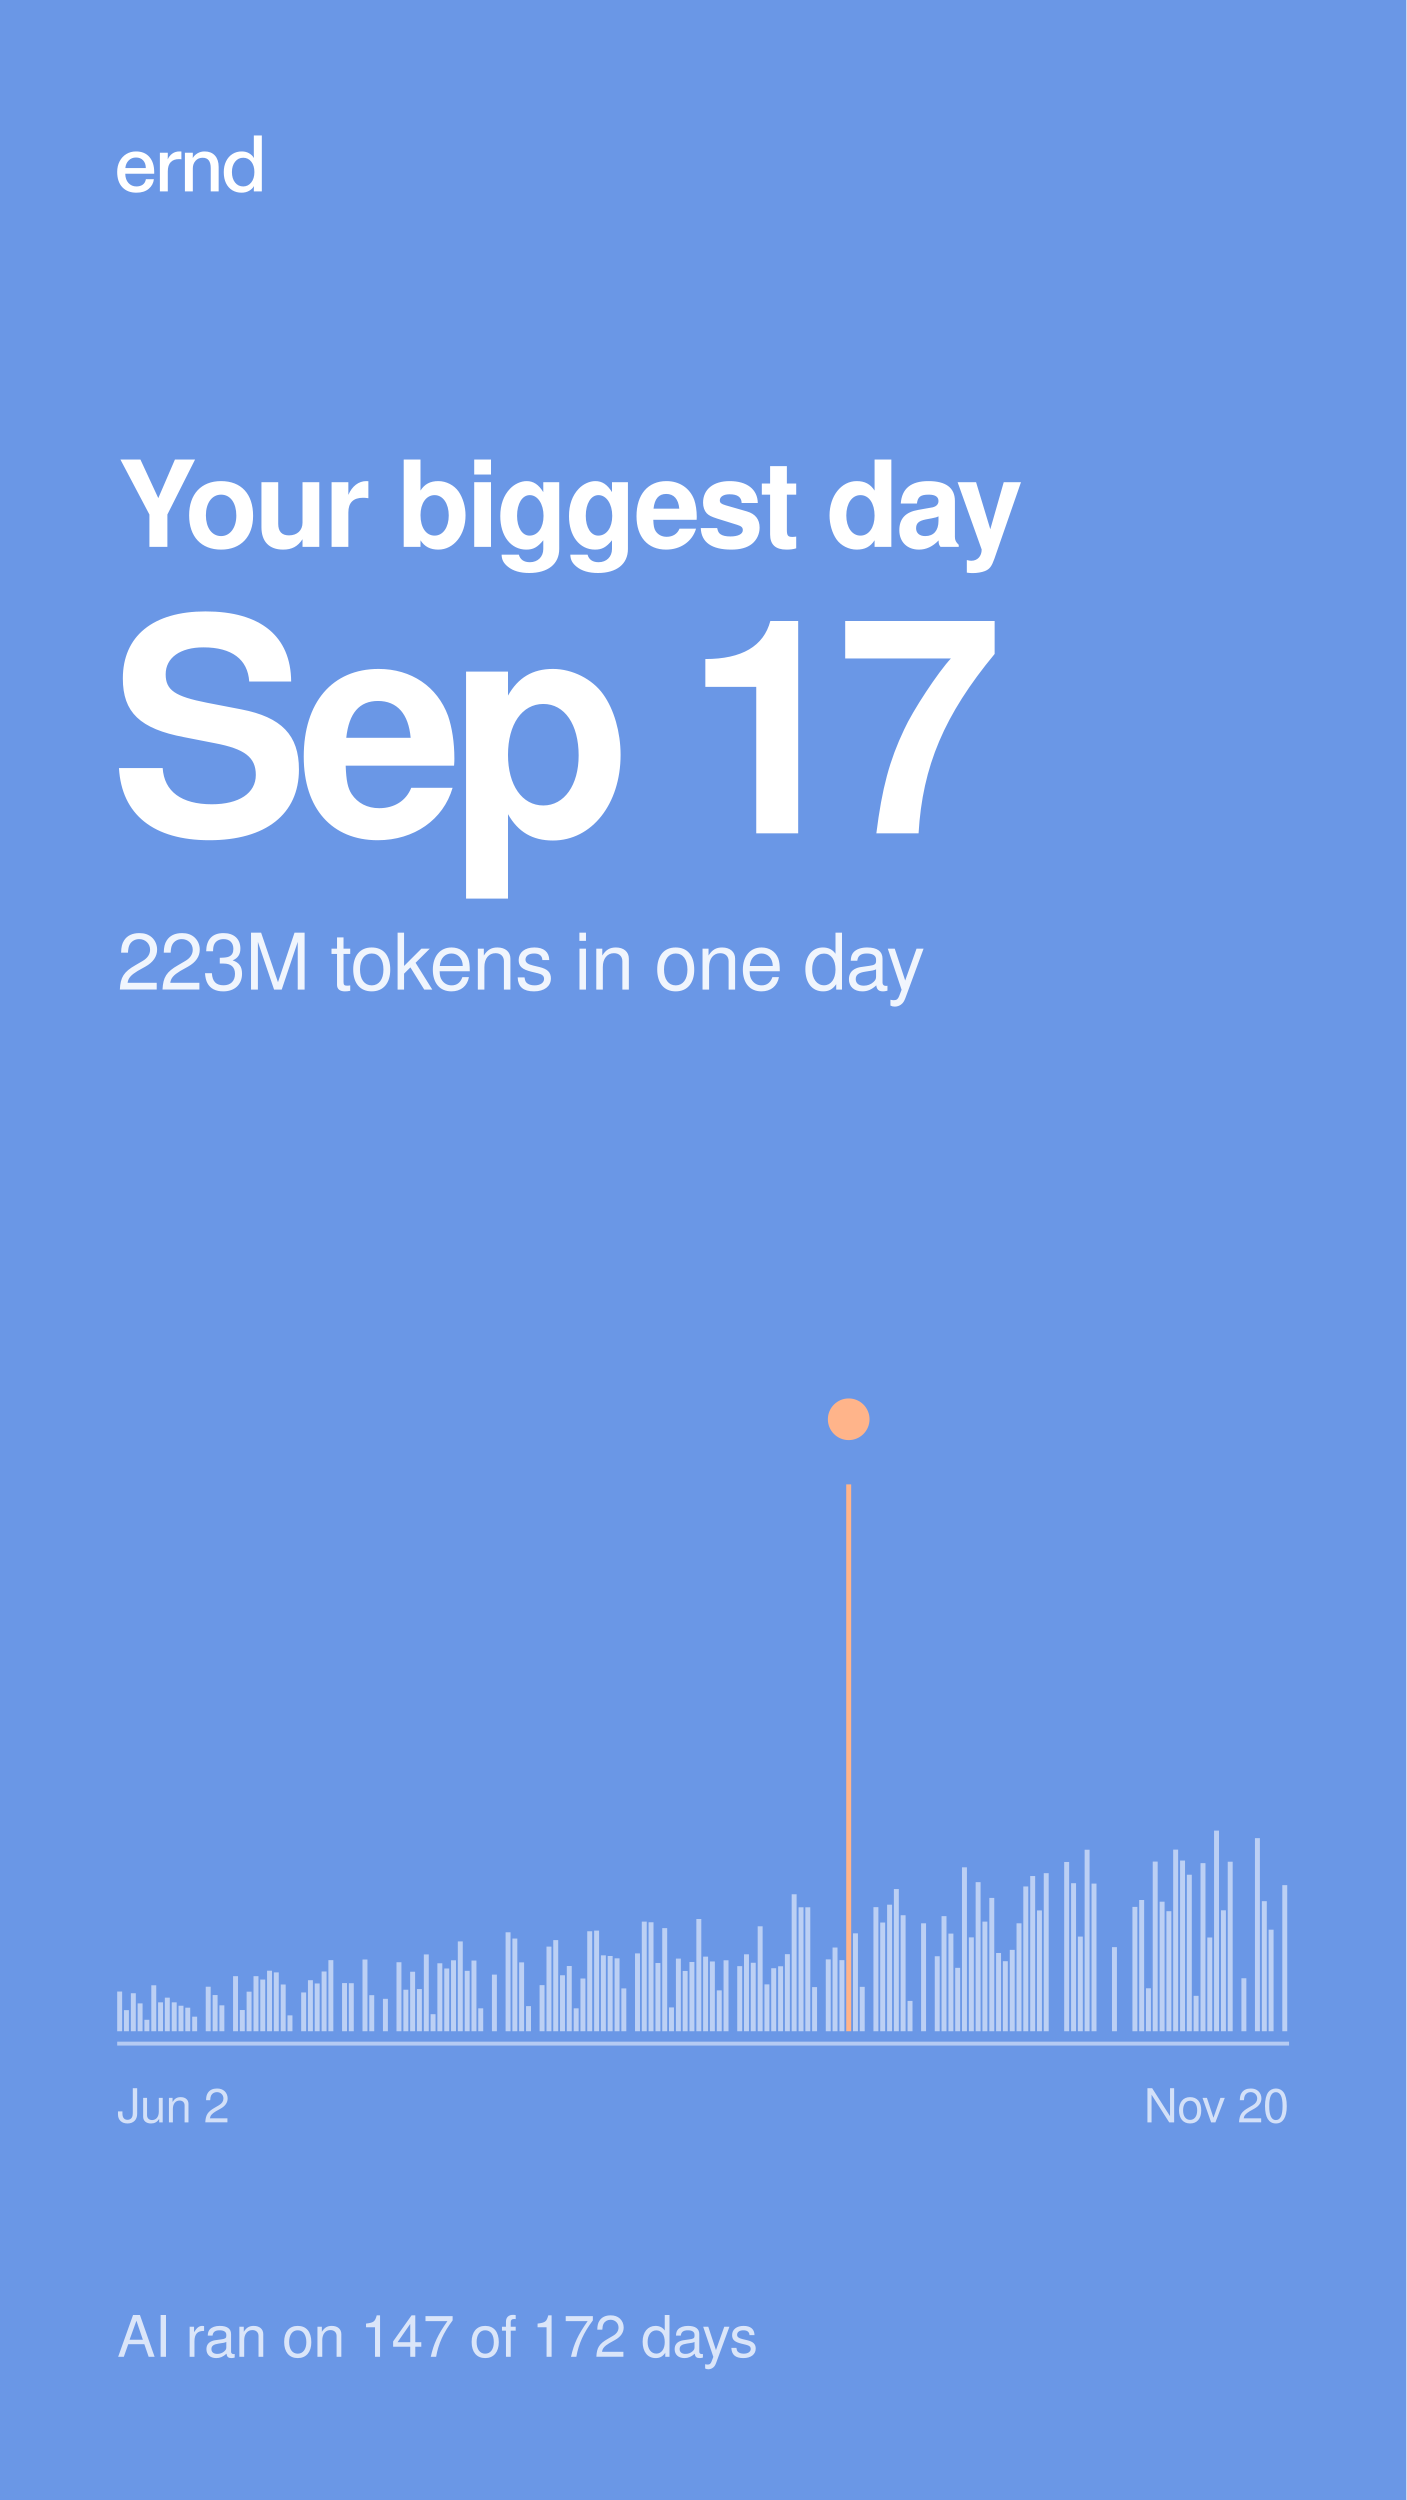
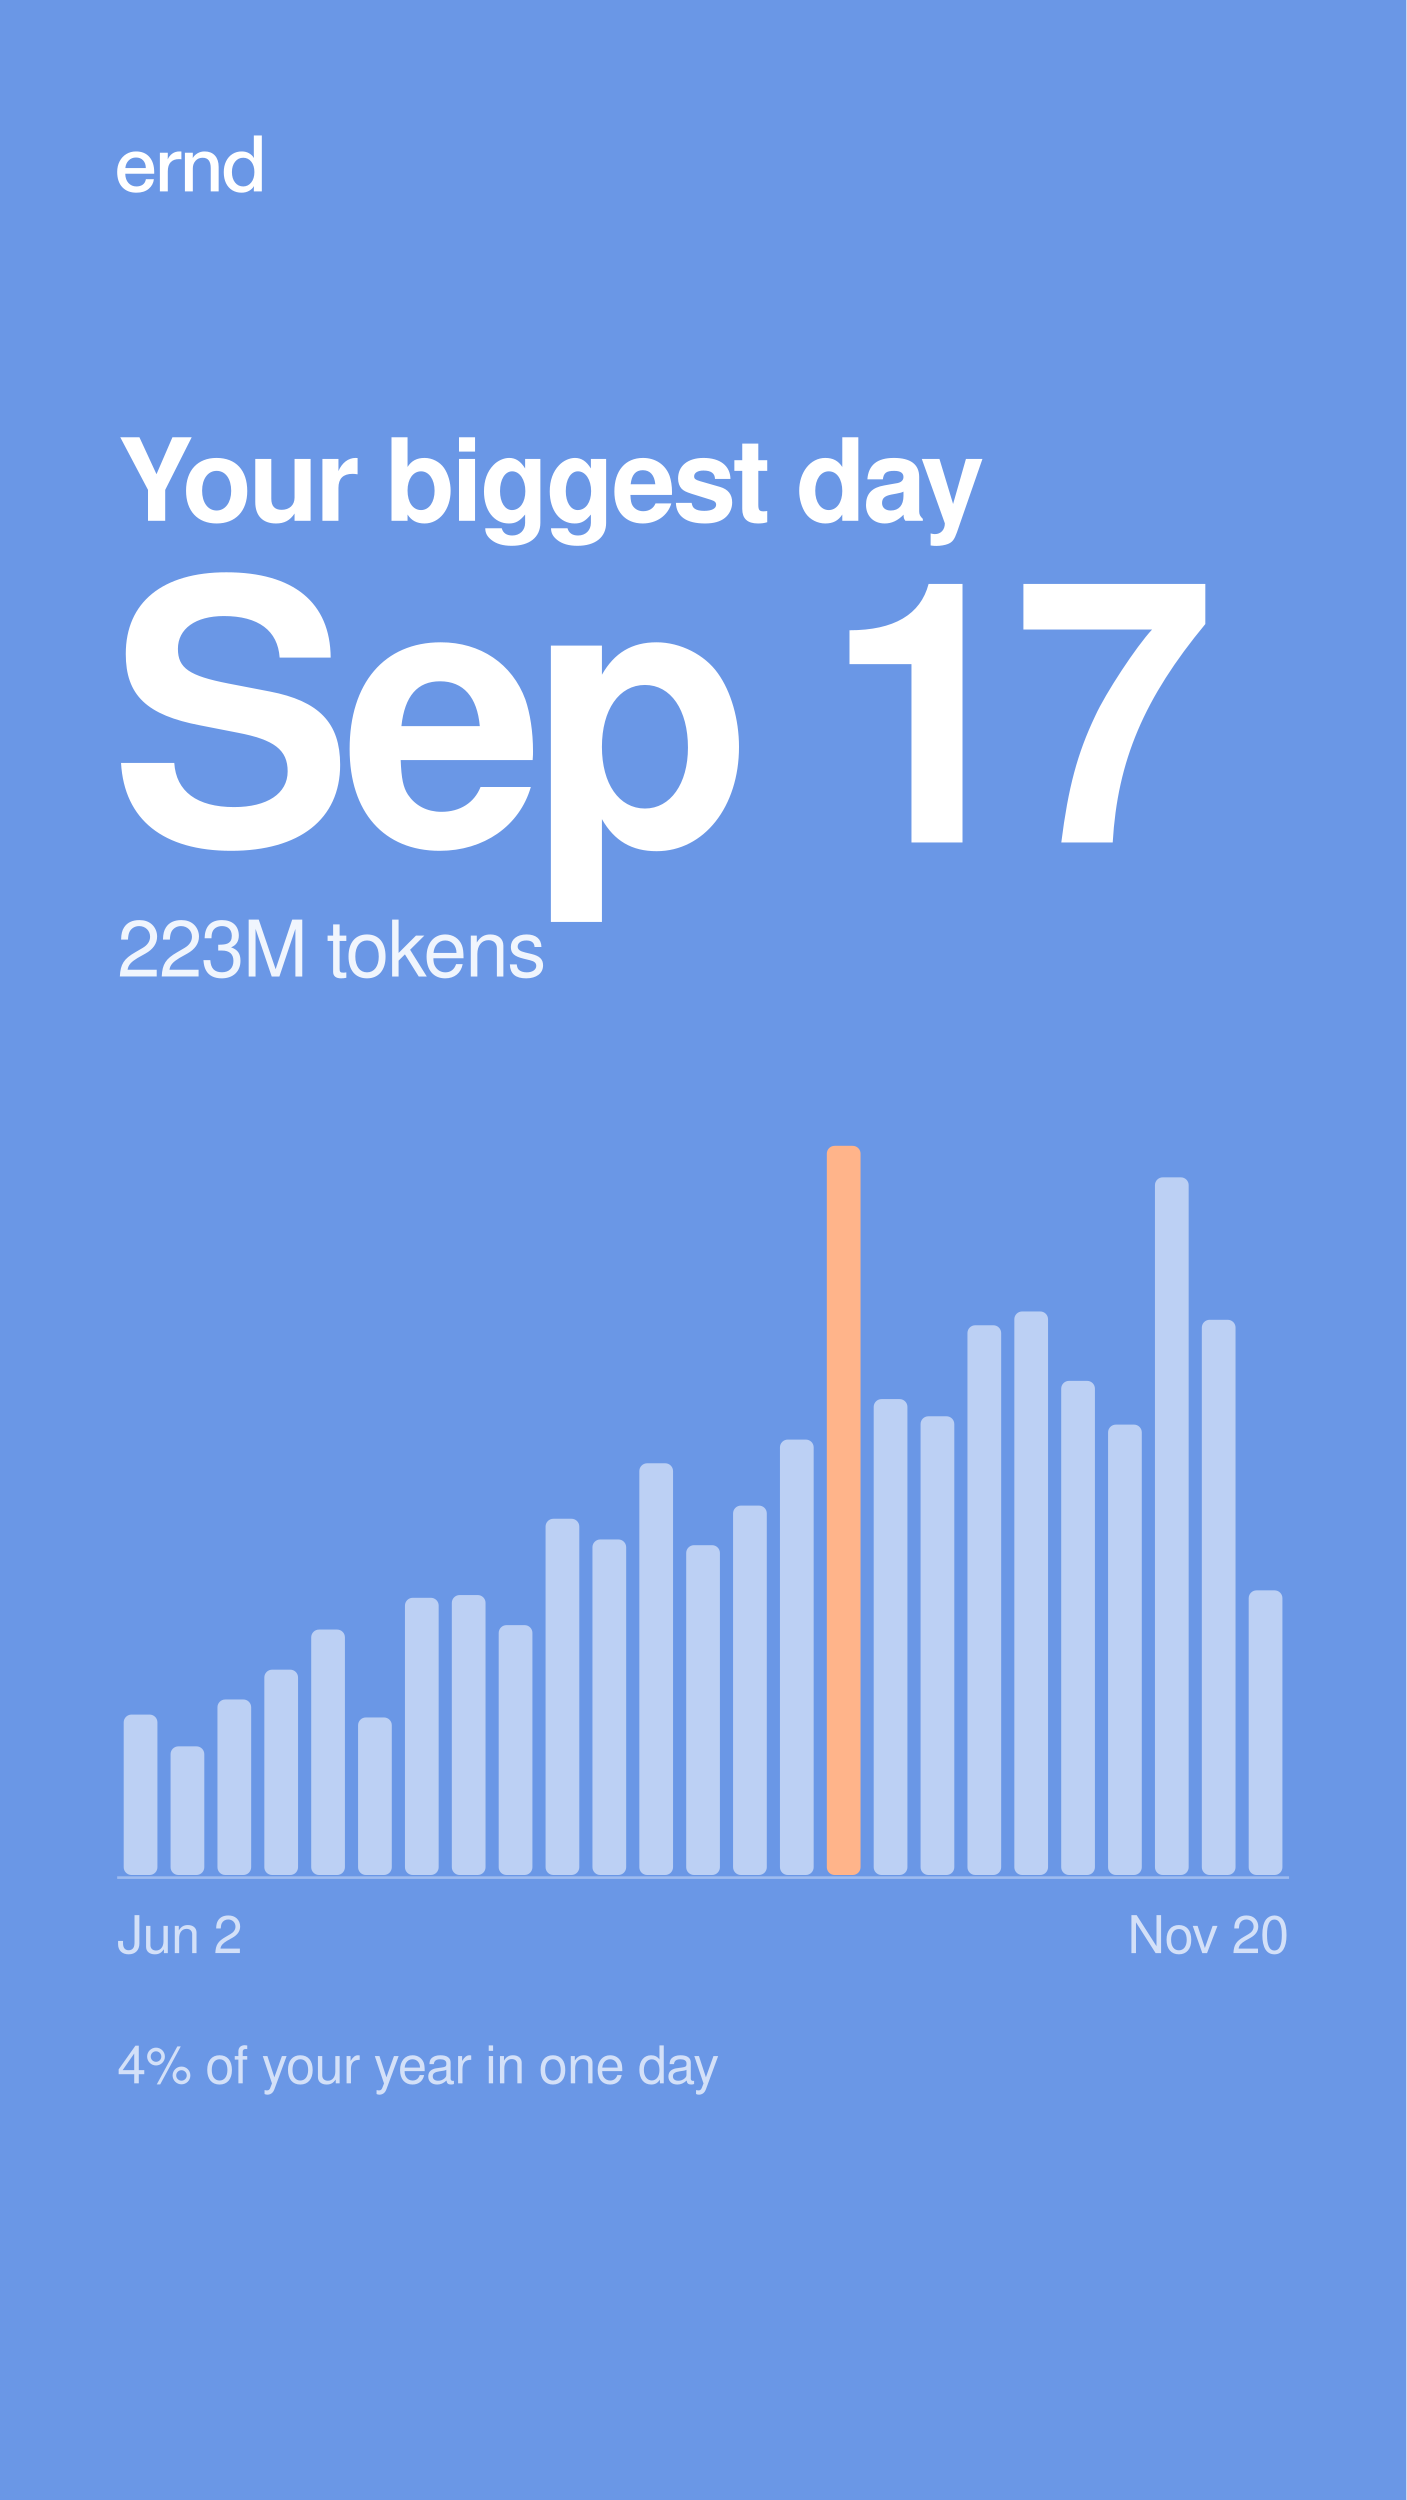
<svg xmlns="http://www.w3.org/2000/svg" width="1080" height="1920" viewBox="0 0 1080 1920">
  <defs>
    <linearGradient id="sky-peak" x1="0" y1="0" x2="0.35" y2="1">
      <stop offset="0" stop-color="#6a97e6" />
      <stop offset="0.45" stop-color="#7682d7" />
      <stop offset="0.78" stop-color="#9775c6" />
      <stop offset="1" stop-color="#e175ae" />
    </linearGradient>
    <linearGradient id="dusk-peak" x1="0" y1="0" x2="0" y2="1">
      <stop offset="0" stop-color="#141133" />
      <stop offset="1" stop-color="#2a2160" />
    </linearGradient>
    <linearGradient id="ink-peak" x1="0" y1="0" x2="1" y2="0">
      <stop offset="0" stop-color="#6a97e6" />
      <stop offset="0.5" stop-color="#9775c6" />
      <stop offset="1" stop-color="#e175ae" />
    </linearGradient>
    <filter id="cloud-peak" x="-50%" y="-50%" width="200%" height="200%">
      <feGaussianBlur stdDeviation="38" />
    </filter>
  </defs>
  <rect width="1080" height="1920" fill="#6a97e6" />
  <g fill="#ffffff" transform="translate(75.84 56.30) scale(4.3564)">
    <path transform="translate(2.686 20.821) scale(0.014096 -0.014096)" d="M40 244Q40 318 70.5 376.5Q101 435 154.5 467.5Q208 500 275 500Q383 500 443.0 430.5Q503 361 503 242V221H141Q142 148 181.0 105.0Q220 62 281 62Q327 62 359.0 84.0Q391 106 399 153H499Q491 80 434.0 32.0Q377 -16 280 -16Q169 -16 104.5 52.0Q40 120 40 244ZM398 292Q398 352 365.0 388.0Q332 424 275 424Q220 424 183.5 387.0Q147 350 142 292Z" />
    <path transform="translate(9.791 20.821) scale(0.014096 -0.014096)" d="M70 0V484H169V457Q169 419 168 401Q187 445 225.0 472.5Q263 500 316 500Q331 500 339 499V401Q328 404 309 404Q242 404 205.5 366.0Q169 328 169 250V0Z" />
    <path transform="translate(14.203 20.821) scale(0.014096 -0.014096)" d="M70 0V484H169V455Q169 431 168 417Q188 453 227.5 476.5Q267 500 316 500Q399 500 445.5 448.5Q492 397 492 306V0H393V292Q393 421 292 421Q237 421 203.0 383.0Q169 345 169 289V0Z" />
    <path transform="translate(21.476 20.821) scale(0.014096 -0.014096)" d="M40 241Q40 318 69.0 377.0Q98 436 149.0 468.0Q200 500 264 500Q319 500 358.5 476.0Q398 452 418 417Q416 432 416 460V700H516V0H416V25Q416 54 418 67Q399 32 358.0 8.0Q317 -16 262 -16Q198 -16 147.5 14.0Q97 44 68.5 102.0Q40 160 40 241ZM423 242Q423 323 384.0 372.0Q345 421 283 421Q221 421 181.5 371.5Q142 322 142 242Q142 161 181.0 111.5Q220 62 283 62Q344 62 383.5 111.5Q423 161 423 242Z" />
  </g>
-   <text x="90" y="420" font-family="'ABC Diatype', 'Avenir Next', 'Segoe UI', 'Helvetica Neue', Helvetica, Arial, sans-serif" font-size="92" font-weight="700" fill="#ffffff" text-anchor="start" letter-spacing="-2.8">Your biggest day</text>
-   <text x="84" y="640" font-family="'ABC Diatype', 'Avenir Next', 'Segoe UI', 'Helvetica Neue', Helvetica, Arial, sans-serif" font-size="230" font-weight="700" fill="#ffffff" text-anchor="start" letter-spacing="-11.5">Sep 17</text>
-   <text x="90" y="760" font-family="'ABC Diatype', 'Avenir Next', 'Segoe UI', 'Helvetica Neue', Helvetica, Arial, sans-serif" font-size="60" font-weight="500" fill="#ffffff" text-anchor="start" letter-spacing="-0.6" opacity="0.9">223M tokens in one day</text>
-   <rect x="90.0" y="1529.5" width="3.8" height="30.5" fill="#ffffff" opacity="0.55" />
-   <rect x="95.2" y="1543.8" width="3.8" height="16.2" fill="#ffffff" opacity="0.55" />
-   <rect x="100.5" y="1530.8" width="3.8" height="29.2" fill="#ffffff" opacity="0.55" />
-   <rect x="105.7" y="1538.6" width="3.8" height="21.4" fill="#ffffff" opacity="0.55" />
-   <rect x="110.9" y="1551.2" width="3.8" height="8.8" fill="#ffffff" opacity="0.55" />
-   <rect x="116.2" y="1524.7" width="3.8" height="35.3" fill="#ffffff" opacity="0.55" />
-   <rect x="121.4" y="1537.8" width="3.8" height="22.2" fill="#ffffff" opacity="0.55" />
-   <rect x="126.6" y="1534.2" width="3.8" height="25.8" fill="#ffffff" opacity="0.55" />
-   <rect x="131.9" y="1537.8" width="3.8" height="22.2" fill="#ffffff" opacity="0.55" />
-   <rect x="137.1" y="1540.4" width="3.8" height="19.6" fill="#ffffff" opacity="0.55" />
-   <rect x="142.3" y="1541.9" width="3.8" height="18.1" fill="#ffffff" opacity="0.55" />
-   <rect x="147.6" y="1548.8" width="3.8" height="11.2" fill="#ffffff" opacity="0.55" />
-   <rect x="158.0" y="1525.8" width="3.8" height="34.2" fill="#ffffff" opacity="0.55" />
-   <rect x="163.3" y="1532.2" width="3.8" height="27.8" fill="#ffffff" opacity="0.55" />
-   <rect x="168.5" y="1540.1" width="3.8" height="19.9" fill="#ffffff" opacity="0.55" />
-   <rect x="179.0" y="1517.7" width="3.8" height="42.3" fill="#ffffff" opacity="0.55" />
-   <rect x="184.2" y="1543.7" width="3.8" height="16.3" fill="#ffffff" opacity="0.55" />
-   <rect x="189.4" y="1529.6" width="3.8" height="30.4" fill="#ffffff" opacity="0.55" />
-   <rect x="194.7" y="1517.7" width="3.8" height="42.3" fill="#ffffff" opacity="0.55" />
-   <rect x="199.9" y="1520.3" width="3.8" height="39.7" fill="#ffffff" opacity="0.55" />
-   <rect x="205.1" y="1513.5" width="3.8" height="46.5" fill="#ffffff" opacity="0.55" />
-   <rect x="210.3" y="1514.8" width="3.8" height="45.2" fill="#ffffff" opacity="0.55" />
-   <rect x="215.6" y="1524.1" width="3.8" height="35.9" fill="#ffffff" opacity="0.55" />
-   <rect x="220.8" y="1547.8" width="3.8" height="12.2" fill="#ffffff" opacity="0.55" />
-   <rect x="231.3" y="1530.2" width="3.8" height="29.8" fill="#ffffff" opacity="0.55" />
-   <rect x="236.5" y="1520.8" width="3.8" height="39.2" fill="#ffffff" opacity="0.55" />
-   <rect x="241.7" y="1523.3" width="3.8" height="36.7" fill="#ffffff" opacity="0.55" />
-   <rect x="247.0" y="1514.1" width="3.8" height="45.9" fill="#ffffff" opacity="0.55" />
-   <rect x="252.2" y="1505.4" width="3.8" height="54.6" fill="#ffffff" opacity="0.55" />
-   <rect x="262.7" y="1523.0" width="3.8" height="37.0" fill="#ffffff" opacity="0.55" />
-   <rect x="267.9" y="1523.1" width="3.8" height="36.9" fill="#ffffff" opacity="0.55" />
-   <rect x="278.4" y="1504.9" width="3.8" height="55.1" fill="#ffffff" opacity="0.55" />
-   <rect x="283.6" y="1532.3" width="3.8" height="27.7" fill="#ffffff" opacity="0.55" />
-   <rect x="294.1" y="1535.1" width="3.8" height="24.9" fill="#ffffff" opacity="0.55" />
-   <rect x="304.5" y="1507.0" width="3.8" height="53.0" fill="#ffffff" opacity="0.55" />
-   <rect x="309.8" y="1528.1" width="3.8" height="31.9" fill="#ffffff" opacity="0.55" />
-   <rect x="315.0" y="1514.3" width="3.8" height="45.7" fill="#ffffff" opacity="0.55" />
-   <rect x="320.2" y="1527.6" width="3.8" height="32.4" fill="#ffffff" opacity="0.55" />
-   <rect x="325.5" y="1501.0" width="3.8" height="59.0" fill="#ffffff" opacity="0.55" />
-   <rect x="330.7" y="1546.9" width="3.8" height="13.1" fill="#ffffff" opacity="0.55" />
-   <rect x="335.9" y="1507.8" width="3.8" height="52.2" fill="#ffffff" opacity="0.55" />
-   <rect x="341.2" y="1511.8" width="3.8" height="48.2" fill="#ffffff" opacity="0.55" />
-   <rect x="346.4" y="1505.5" width="3.8" height="54.5" fill="#ffffff" opacity="0.55" />
-   <rect x="351.6" y="1491.0" width="3.8" height="69.0" fill="#ffffff" opacity="0.55" />
-   <rect x="356.9" y="1513.6" width="3.8" height="46.4" fill="#ffffff" opacity="0.55" />
-   <rect x="362.1" y="1505.7" width="3.8" height="54.3" fill="#ffffff" opacity="0.55" />
-   <rect x="367.3" y="1542.4" width="3.8" height="17.6" fill="#ffffff" opacity="0.55" />
-   <rect x="377.8" y="1516.5" width="3.8" height="43.5" fill="#ffffff" opacity="0.55" />
-   <rect x="388.3" y="1484.0" width="3.8" height="76.0" fill="#ffffff" opacity="0.55" />
-   <rect x="393.5" y="1488.8" width="3.8" height="71.2" fill="#ffffff" opacity="0.55" />
-   <rect x="398.7" y="1507.1" width="3.8" height="52.9" fill="#ffffff" opacity="0.55" />
-   <rect x="404.0" y="1540.7" width="3.8" height="19.3" fill="#ffffff" opacity="0.55" />
-   <rect x="414.4" y="1524.6" width="3.8" height="35.4" fill="#ffffff" opacity="0.55" />
-   <rect x="419.7" y="1495.0" width="3.8" height="65.0" fill="#ffffff" opacity="0.55" />
-   <rect x="424.9" y="1490.0" width="3.8" height="70.0" fill="#ffffff" opacity="0.55" />
-   <rect x="430.1" y="1517.0" width="3.8" height="43.0" fill="#ffffff" opacity="0.55" />
-   <rect x="435.3" y="1509.9" width="3.8" height="50.1" fill="#ffffff" opacity="0.55" />
-   <rect x="440.6" y="1542.4" width="3.8" height="17.6" fill="#ffffff" opacity="0.55" />
-   <rect x="445.8" y="1519.5" width="3.8" height="40.5" fill="#ffffff" opacity="0.55" />
-   <rect x="451.0" y="1483.2" width="3.8" height="76.8" fill="#ffffff" opacity="0.55" />
-   <rect x="456.3" y="1482.7" width="3.8" height="77.3" fill="#ffffff" opacity="0.55" />
-   <rect x="461.5" y="1501.7" width="3.8" height="58.3" fill="#ffffff" opacity="0.55" />
-   <rect x="466.7" y="1502.2" width="3.8" height="57.8" fill="#ffffff" opacity="0.55" />
-   <rect x="472.0" y="1504.0" width="3.8" height="56.0" fill="#ffffff" opacity="0.55" />
-   <rect x="477.2" y="1527.1" width="3.8" height="32.9" fill="#ffffff" opacity="0.55" />
-   <rect x="487.7" y="1500.2" width="3.8" height="59.8" fill="#ffffff" opacity="0.55" />
-   <rect x="492.9" y="1475.8" width="3.8" height="84.2" fill="#ffffff" opacity="0.55" />
-   <rect x="498.1" y="1476.3" width="3.8" height="83.7" fill="#ffffff" opacity="0.55" />
-   <rect x="503.4" y="1507.6" width="3.8" height="52.4" fill="#ffffff" opacity="0.55" />
-   <rect x="508.6" y="1480.8" width="3.8" height="79.2" fill="#ffffff" opacity="0.55" />
-   <rect x="513.8" y="1541.7" width="3.8" height="18.3" fill="#ffffff" opacity="0.55" />
-   <rect x="519.1" y="1504.2" width="3.8" height="55.8" fill="#ffffff" opacity="0.55" />
-   <rect x="524.3" y="1513.7" width="3.8" height="46.3" fill="#ffffff" opacity="0.55" />
-   <rect x="529.5" y="1506.8" width="3.8" height="53.2" fill="#ffffff" opacity="0.55" />
-   <rect x="534.8" y="1473.8" width="3.8" height="86.2" fill="#ffffff" opacity="0.55" />
-   <rect x="540.0" y="1502.7" width="3.8" height="57.3" fill="#ffffff" opacity="0.55" />
-   <rect x="545.2" y="1506.4" width="3.8" height="53.6" fill="#ffffff" opacity="0.55" />
-   <rect x="550.5" y="1528.6" width="3.8" height="31.4" fill="#ffffff" opacity="0.55" />
-   <rect x="555.7" y="1505.5" width="3.8" height="54.5" fill="#ffffff" opacity="0.55" />
-   <rect x="566.2" y="1510.0" width="3.8" height="50.0" fill="#ffffff" opacity="0.55" />
-   <rect x="571.4" y="1500.9" width="3.8" height="59.1" fill="#ffffff" opacity="0.55" />
-   <rect x="576.6" y="1507.4" width="3.8" height="52.6" fill="#ffffff" opacity="0.55" />
-   <rect x="581.9" y="1479.4" width="3.8" height="80.6" fill="#ffffff" opacity="0.55" />
-   <rect x="587.1" y="1524.0" width="3.8" height="36.0" fill="#ffffff" opacity="0.55" />
-   <rect x="592.3" y="1511.6" width="3.8" height="48.4" fill="#ffffff" opacity="0.55" />
-   <rect x="597.6" y="1510.1" width="3.8" height="49.9" fill="#ffffff" opacity="0.55" />
-   <rect x="602.8" y="1500.8" width="3.8" height="59.2" fill="#ffffff" opacity="0.55" />
-   <rect x="608.0" y="1454.8" width="3.8" height="105.2" fill="#ffffff" opacity="0.55" />
-   <rect x="613.3" y="1464.8" width="3.8" height="95.2" fill="#ffffff" opacity="0.55" />
-   <rect x="618.5" y="1464.8" width="3.8" height="95.2" fill="#ffffff" opacity="0.55" />
-   <rect x="623.7" y="1526.1" width="3.8" height="33.9" fill="#ffffff" opacity="0.55" />
-   <rect x="634.2" y="1504.8" width="3.8" height="55.2" fill="#ffffff" opacity="0.55" />
-   <rect x="639.4" y="1495.7" width="3.8" height="64.3" fill="#ffffff" opacity="0.55" />
-   <rect x="644.7" y="1505.4" width="3.8" height="54.6" fill="#ffffff" opacity="0.55" />
-   <rect x="649.9" y="1140.0" width="3.8" height="420.0" fill="#ffb48a" opacity="1" />
-   <rect x="655.1" y="1484.8" width="3.8" height="75.2" fill="#ffffff" opacity="0.55" />
-   <rect x="660.3" y="1525.9" width="3.8" height="34.1" fill="#ffffff" opacity="0.55" />
-   <rect x="670.8" y="1464.7" width="3.8" height="95.3" fill="#ffffff" opacity="0.55" />
-   <rect x="676.0" y="1476.5" width="3.8" height="83.5" fill="#ffffff" opacity="0.55" />
-   <rect x="681.3" y="1462.8" width="3.8" height="97.2" fill="#ffffff" opacity="0.55" />
-   <rect x="686.5" y="1450.8" width="3.8" height="109.2" fill="#ffffff" opacity="0.55" />
-   <rect x="691.7" y="1470.9" width="3.8" height="89.1" fill="#ffffff" opacity="0.55" />
-   <rect x="697.0" y="1536.7" width="3.8" height="23.3" fill="#ffffff" opacity="0.55" />
-   <rect x="707.4" y="1477.1" width="3.8" height="82.9" fill="#ffffff" opacity="0.55" />
-   <rect x="717.9" y="1502.4" width="3.8" height="57.6" fill="#ffffff" opacity="0.55" />
-   <rect x="723.1" y="1471.6" width="3.8" height="88.4" fill="#ffffff" opacity="0.55" />
-   <rect x="728.4" y="1485.0" width="3.8" height="75.0" fill="#ffffff" opacity="0.55" />
-   <rect x="733.6" y="1511.3" width="3.8" height="48.7" fill="#ffffff" opacity="0.55" />
-   <rect x="738.8" y="1434.1" width="3.8" height="125.9" fill="#ffffff" opacity="0.55" />
-   <rect x="744.1" y="1487.9" width="3.8" height="72.1" fill="#ffffff" opacity="0.55" />
-   <rect x="749.3" y="1445.5" width="3.8" height="114.5" fill="#ffffff" opacity="0.55" />
-   <rect x="754.5" y="1475.8" width="3.8" height="84.2" fill="#ffffff" opacity="0.55" />
-   <rect x="759.8" y="1457.6" width="3.8" height="102.4" fill="#ffffff" opacity="0.55" />
-   <rect x="765.0" y="1499.9" width="3.8" height="60.1" fill="#ffffff" opacity="0.55" />
-   <rect x="770.2" y="1506.2" width="3.8" height="53.8" fill="#ffffff" opacity="0.55" />
-   <rect x="775.5" y="1497.5" width="3.8" height="62.5" fill="#ffffff" opacity="0.55" />
-   <rect x="780.7" y="1477.1" width="3.8" height="82.9" fill="#ffffff" opacity="0.55" />
-   <rect x="785.9" y="1448.8" width="3.8" height="111.2" fill="#ffffff" opacity="0.55" />
-   <rect x="791.2" y="1440.8" width="3.8" height="119.2" fill="#ffffff" opacity="0.55" />
-   <rect x="796.4" y="1467.2" width="3.8" height="92.8" fill="#ffffff" opacity="0.55" />
-   <rect x="801.6" y="1438.6" width="3.8" height="121.4" fill="#ffffff" opacity="0.55" />
-   <rect x="817.3" y="1430.0" width="3.8" height="130.0" fill="#ffffff" opacity="0.55" />
-   <rect x="822.6" y="1446.3" width="3.8" height="113.7" fill="#ffffff" opacity="0.55" />
-   <rect x="827.8" y="1487.3" width="3.8" height="72.7" fill="#ffffff" opacity="0.55" />
-   <rect x="833.0" y="1420.6" width="3.8" height="139.4" fill="#ffffff" opacity="0.55" />
-   <rect x="838.3" y="1446.6" width="3.8" height="113.4" fill="#ffffff" opacity="0.55" />
-   <rect x="854.0" y="1495.4" width="3.8" height="64.6" fill="#ffffff" opacity="0.55" />
-   <rect x="869.7" y="1464.5" width="3.8" height="95.5" fill="#ffffff" opacity="0.55" />
-   <rect x="874.9" y="1459.2" width="3.8" height="100.8" fill="#ffffff" opacity="0.55" />
-   <rect x="880.1" y="1527.0" width="3.8" height="33.0" fill="#ffffff" opacity="0.55" />
-   <rect x="885.3" y="1429.7" width="3.8" height="130.3" fill="#ffffff" opacity="0.55" />
-   <rect x="890.6" y="1460.5" width="3.8" height="99.5" fill="#ffffff" opacity="0.55" />
-   <rect x="895.8" y="1467.8" width="3.8" height="92.2" fill="#ffffff" opacity="0.55" />
-   <rect x="901.0" y="1420.5" width="3.8" height="139.5" fill="#ffffff" opacity="0.55" />
-   <rect x="906.3" y="1428.9" width="3.8" height="131.1" fill="#ffffff" opacity="0.55" />
-   <rect x="911.5" y="1439.8" width="3.8" height="120.2" fill="#ffffff" opacity="0.55" />
-   <rect x="916.7" y="1532.8" width="3.8" height="27.2" fill="#ffffff" opacity="0.55" />
-   <rect x="922.0" y="1430.9" width="3.8" height="129.1" fill="#ffffff" opacity="0.55" />
-   <rect x="927.2" y="1488.0" width="3.8" height="72.0" fill="#ffffff" opacity="0.55" />
-   <rect x="932.4" y="1405.9" width="3.8" height="154.1" fill="#ffffff" opacity="0.55" />
-   <rect x="937.7" y="1467.1" width="3.8" height="92.9" fill="#ffffff" opacity="0.55" />
-   <rect x="942.9" y="1429.8" width="3.8" height="130.2" fill="#ffffff" opacity="0.55" />
-   <rect x="953.4" y="1519.3" width="3.8" height="40.7" fill="#ffffff" opacity="0.55" />
-   <rect x="963.8" y="1411.7" width="3.8" height="148.3" fill="#ffffff" opacity="0.55" />
-   <rect x="969.1" y="1460.1" width="3.8" height="99.9" fill="#ffffff" opacity="0.55" />
-   <rect x="974.3" y="1482.0" width="3.8" height="78.0" fill="#ffffff" opacity="0.55" />
-   <rect x="984.8" y="1447.8" width="3.8" height="112.2" fill="#ffffff" opacity="0.55" />
-   <circle cx="651.8" cy="1090" r="16" fill="#ffb48a" />
-   <rect x="90" y="1568" width="900" height="3" fill="#ffffff" opacity="0.5" />
-   <text x="90" y="1630" font-family="'ABC Diatype', 'Avenir Next', 'Segoe UI', 'Helvetica Neue', Helvetica, Arial, sans-serif" font-size="36" font-weight="500" fill="#ffffff" text-anchor="start" letter-spacing="-0.4" opacity="0.7">Jun 2</text>
-   <text x="990" y="1630" font-family="'ABC Diatype', 'Avenir Next', 'Segoe UI', 'Helvetica Neue', Helvetica, Arial, sans-serif" font-size="36" font-weight="500" fill="#ffffff" text-anchor="end" letter-spacing="-0.4" opacity="0.7">Nov 20</text>
-   <text x="90" y="1810" font-family="'ABC Diatype', 'Avenir Next', 'Segoe UI', 'Helvetica Neue', Helvetica, Arial, sans-serif" font-size="44" font-weight="500" fill="#ffffff" text-anchor="start" letter-spacing="-0.4" opacity="0.75">AI ran on 147 of 172 days</text>
+   <text x="90" y="400" font-family="'ABC Diatype', 'Helvetica Neue', Helvetica, Arial, sans-serif" font-size="88" font-weight="700" fill="#ffffff" text-anchor="start" letter-spacing="-2.64">Your biggest day</text>
+   <text x="84" y="647" font-family="'ABC Diatype', 'Helvetica Neue', Helvetica, Arial, sans-serif" font-size="280" font-weight="700" fill="#ffffff" text-anchor="start" letter-spacing="-11.20">Sep 17</text>
+   <text x="90" y="750" font-family="'ABC Diatype', 'Helvetica Neue', Helvetica, Arial, sans-serif" font-size="60" font-weight="500" fill="#ffffff" text-anchor="start" letter-spacing="-1.20" opacity="0.9">223M tokens</text>
+   <rect x="95" y="1316.8" width="25.9" height="123.2" rx="6" fill="#ffffff" opacity="0.55" />
+   <rect x="131" y="1341.2" width="25.9" height="98.8" rx="6" fill="#ffffff" opacity="0.55" />
+   <rect x="167" y="1305.2" width="25.9" height="134.8" rx="6" fill="#ffffff" opacity="0.55" />
+   <rect x="203" y="1282.3" width="25.9" height="157.7" rx="6" fill="#ffffff" opacity="0.55" />
+   <rect x="239" y="1251.5" width="25.9" height="188.5" rx="6" fill="#ffffff" opacity="0.55" />
+   <rect x="275" y="1319" width="25.9" height="121" rx="6" fill="#ffffff" opacity="0.55" />
+   <rect x="311" y="1227.1" width="25.9" height="212.9" rx="6" fill="#ffffff" opacity="0.55" />
+   <rect x="347" y="1225" width="25.9" height="215" rx="6" fill="#ffffff" opacity="0.55" />
+   <rect x="383" y="1248.1" width="25.9" height="191.9" rx="6" fill="#ffffff" opacity="0.55" />
+   <rect x="419" y="1166.4" width="25.9" height="273.6" rx="6" fill="#ffffff" opacity="0.55" />
+   <rect x="455" y="1182.3" width="25.9" height="257.7" rx="6" fill="#ffffff" opacity="0.55" />
+   <rect x="491" y="1123.8" width="25.9" height="316.2" rx="6" fill="#ffffff" opacity="0.55" />
+   <rect x="527" y="1186.7" width="25.9" height="253.3" rx="6" fill="#ffffff" opacity="0.55" />
+   <rect x="563" y="1156.3" width="25.9" height="283.7" rx="6" fill="#ffffff" opacity="0.55" />
+   <rect x="599" y="1105.6" width="25.9" height="334.4" rx="6" fill="#ffffff" opacity="0.55" />
+   <rect x="635" y="880" width="25.9" height="560" rx="6" fill="#ffb48a" />
+   <rect x="671" y="1074.5" width="25.9" height="365.5" rx="6" fill="#ffffff" opacity="0.55" />
+   <rect x="707" y="1087.7" width="25.9" height="352.3" rx="6" fill="#ffffff" opacity="0.55" />
+   <rect x="743" y="1017.8" width="25.9" height="422.2" rx="6" fill="#ffffff" opacity="0.55" />
+   <rect x="779" y="1007.2" width="25.9" height="432.8" rx="6" fill="#ffffff" opacity="0.55" />
+   <rect x="815" y="1060.5" width="25.9" height="379.5" rx="6" fill="#ffffff" opacity="0.55" />
+   <rect x="851" y="1094.1" width="25.9" height="345.9" rx="6" fill="#ffffff" opacity="0.55" />
+   <rect x="887" y="904.2" width="25.9" height="535.8" rx="6" fill="#ffffff" opacity="0.55" />
+   <rect x="923" y="1013.6" width="25.9" height="426.4" rx="6" fill="#ffffff" opacity="0.55" />
+   <rect x="959" y="1221.4" width="25.9" height="218.6" rx="6" fill="#ffffff" opacity="0.55" />
+   <rect x="90" y="1441" width="900" height="2" fill="#ffffff" opacity="0.35" />
+   <text x="90" y="1500" font-family="'ABC Diatype', 'Helvetica Neue', Helvetica, Arial, sans-serif" font-size="40" font-weight="500" fill="#ffffff" text-anchor="start" letter-spacing="-0.40" opacity="0.7">Jun 2</text>
+   <text x="990" y="1500" font-family="'ABC Diatype', 'Helvetica Neue', Helvetica, Arial, sans-serif" font-size="40" font-weight="500" fill="#ffffff" text-anchor="end" letter-spacing="-0.40" opacity="0.7">Nov 20</text>
+   <text x="90" y="1600" font-family="'ABC Diatype', 'Helvetica Neue', Helvetica, Arial, sans-serif" font-size="40" font-weight="500" fill="#ffffff" text-anchor="start" letter-spacing="-0.40" opacity="0.7">4% of your year in one day</text>
</svg>
